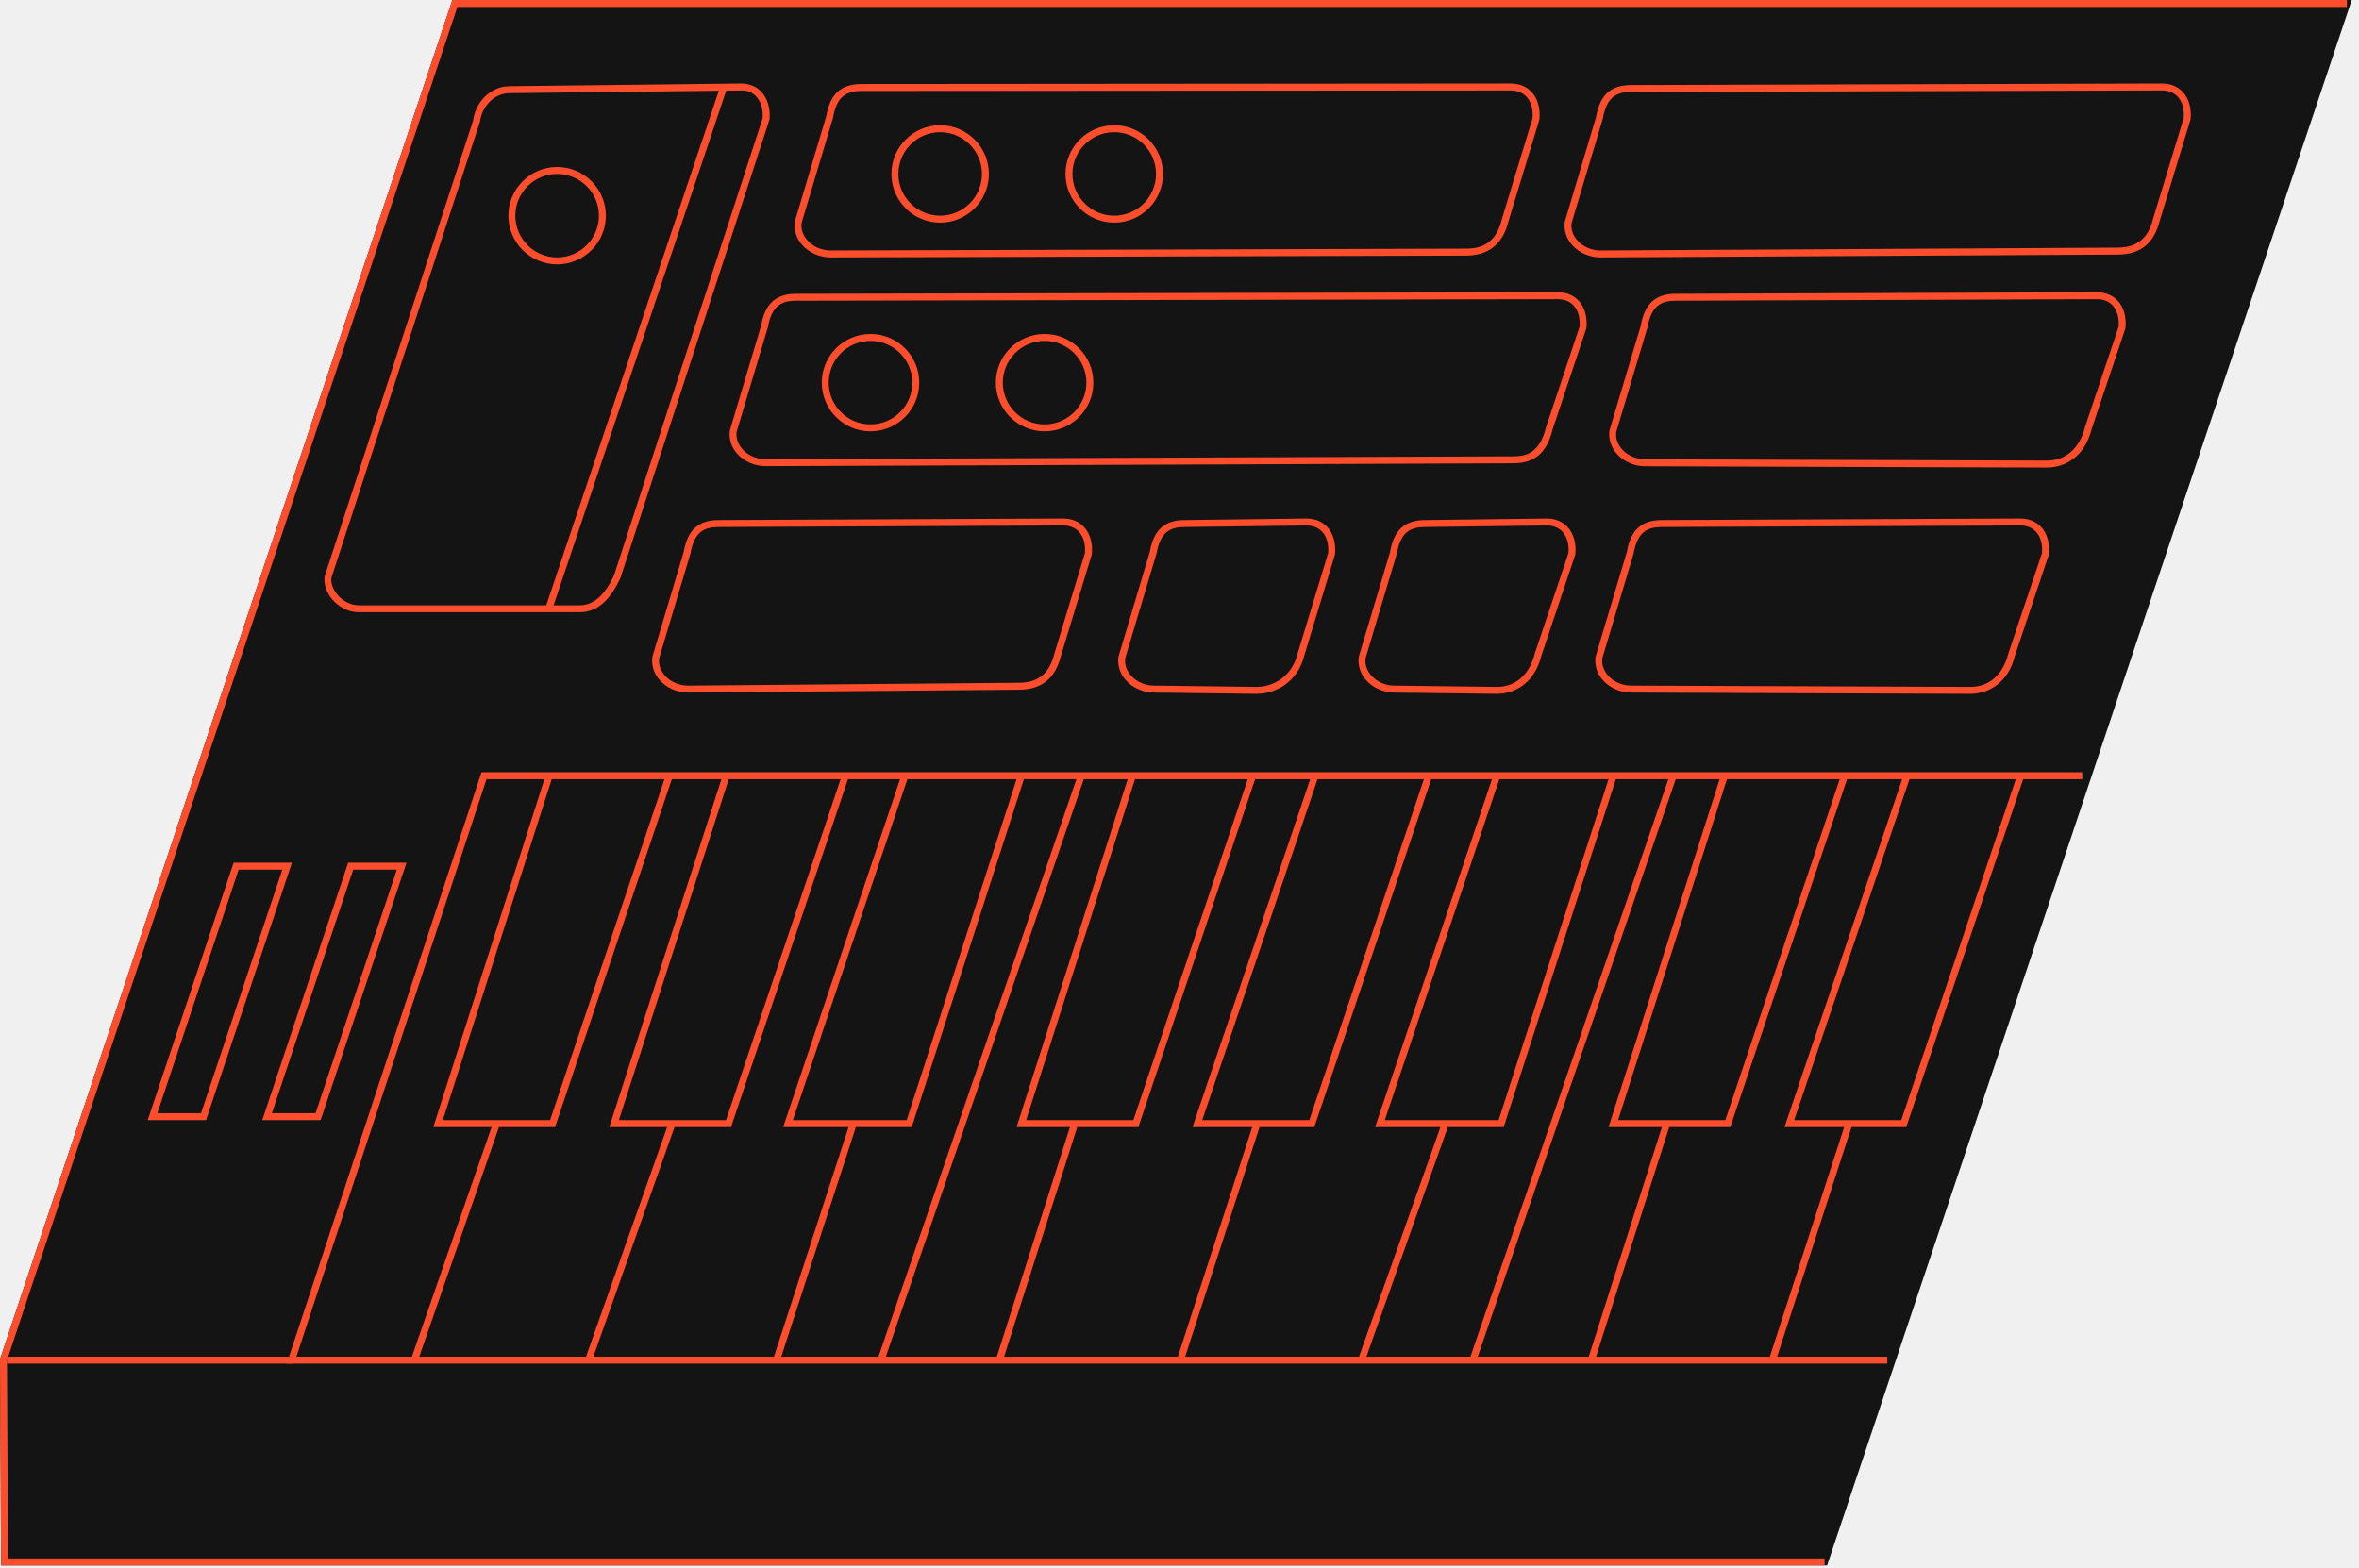
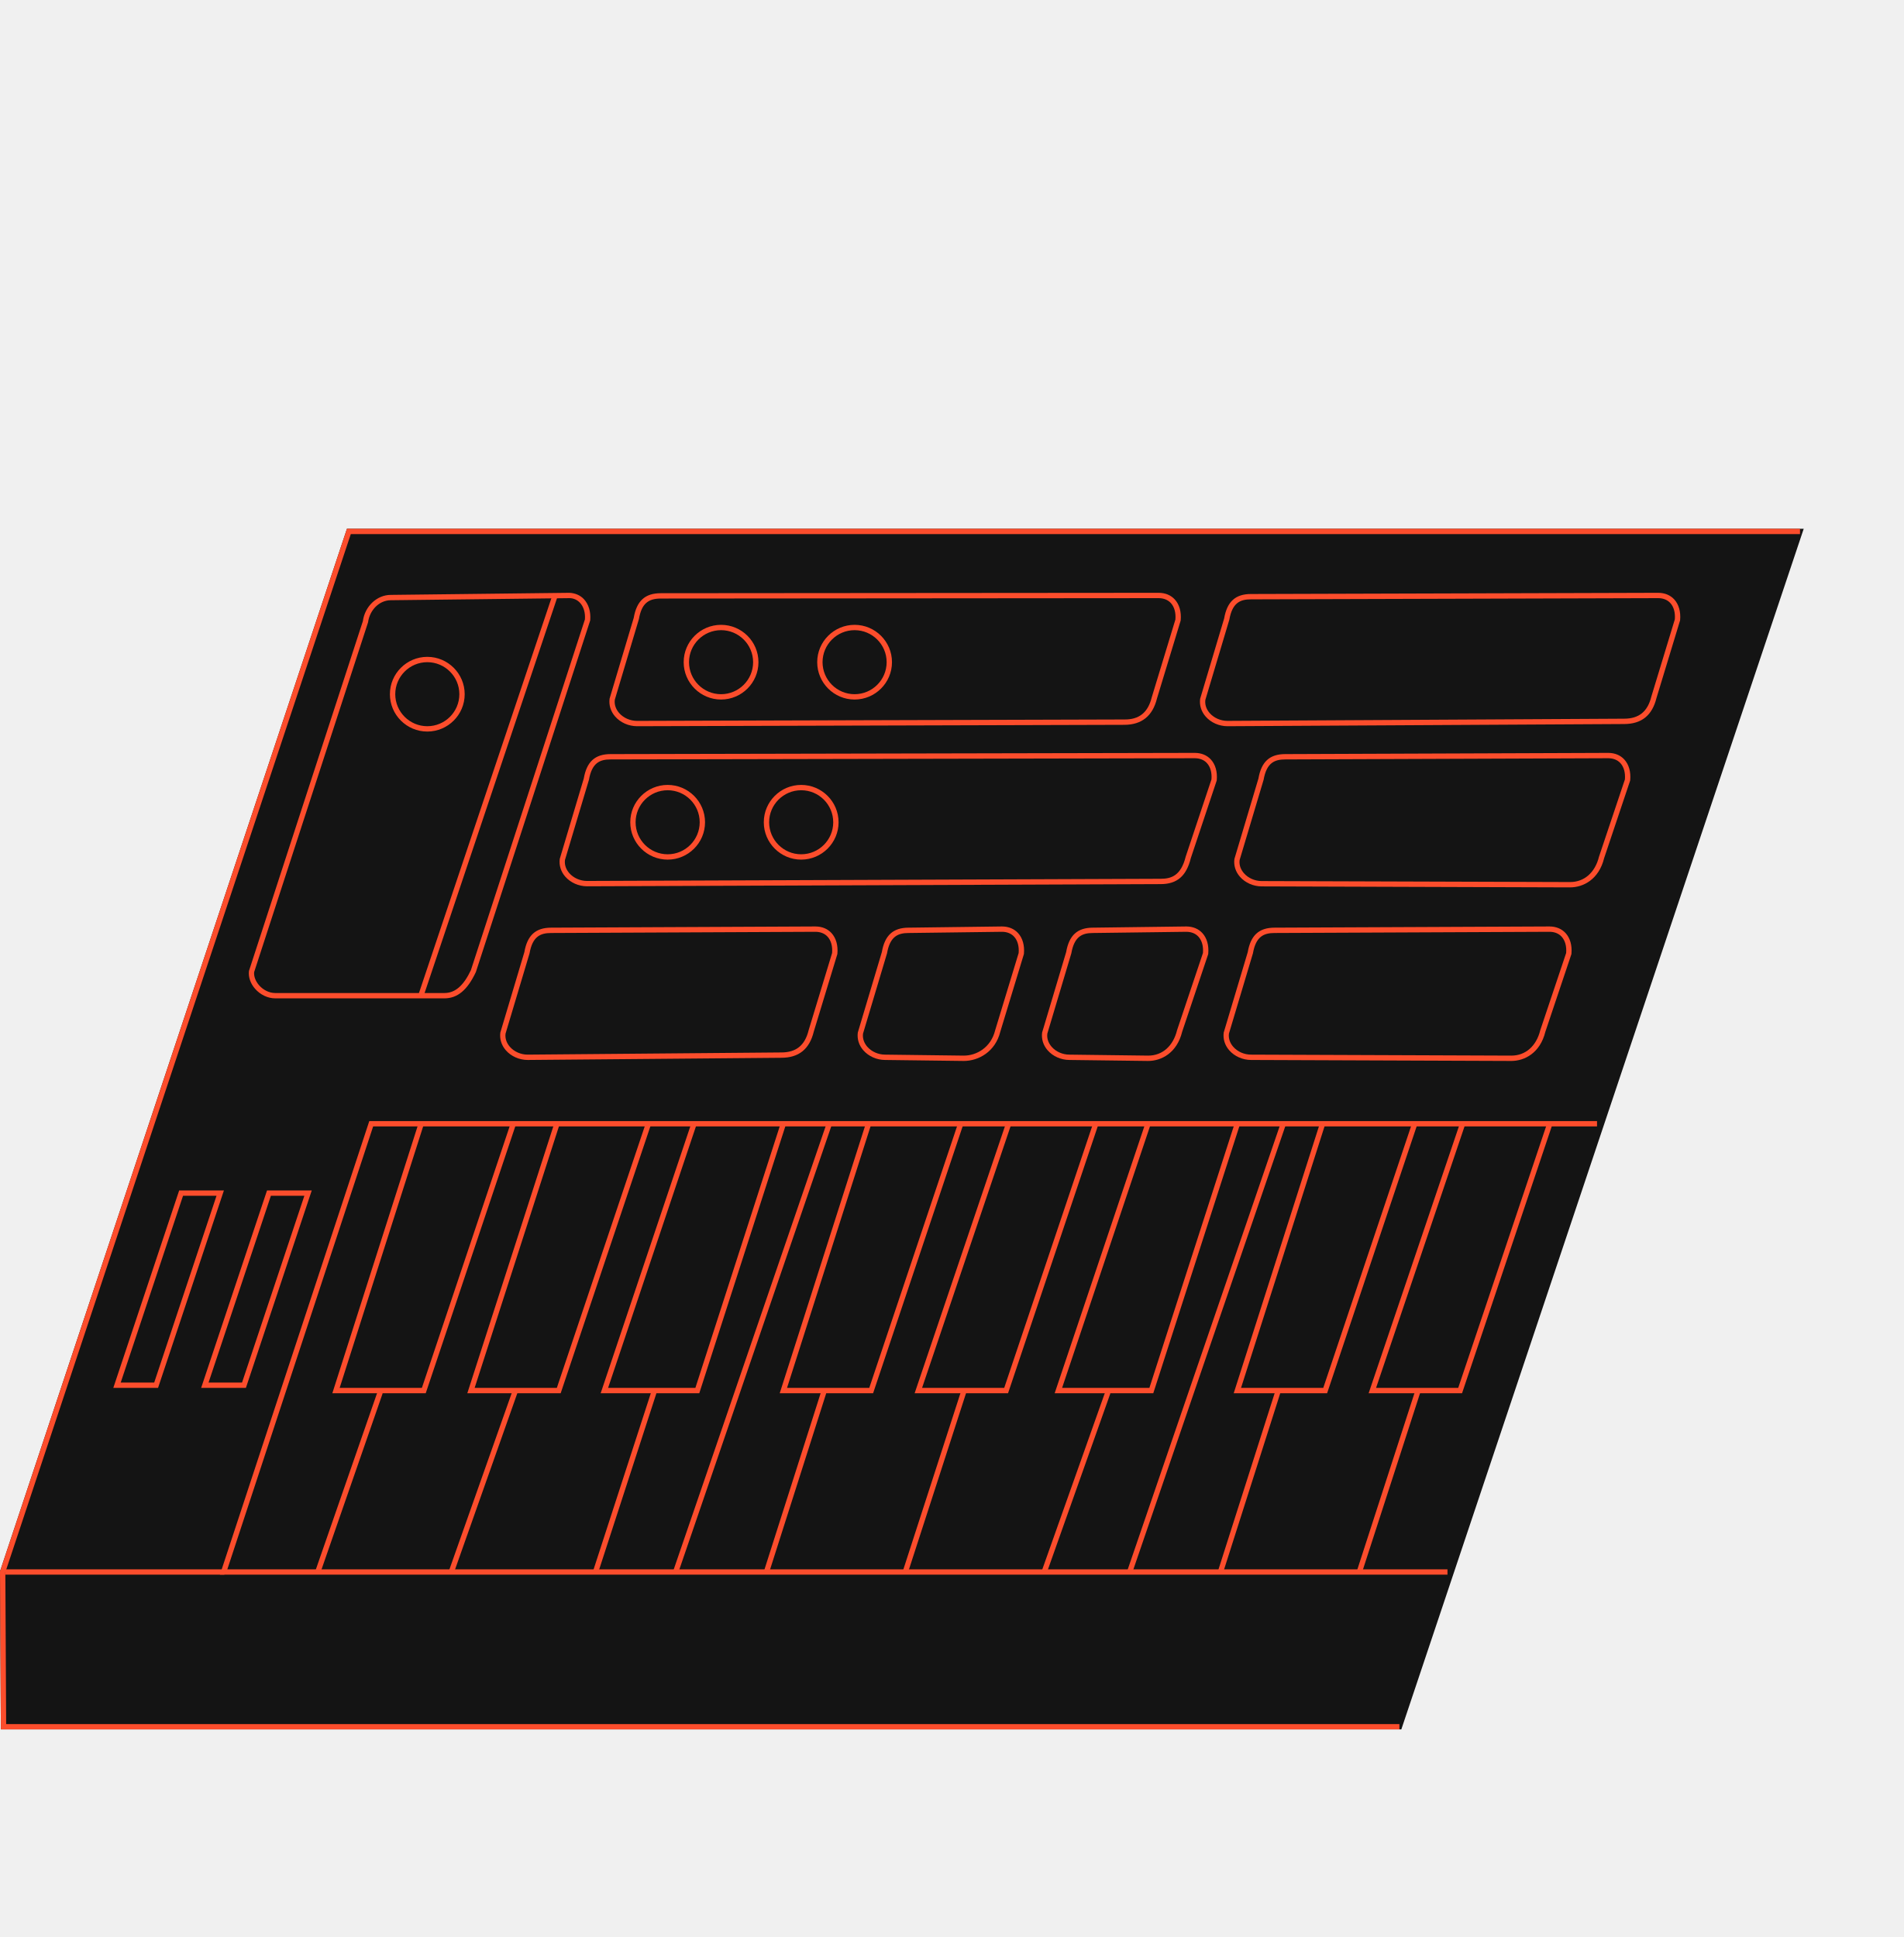
- <svg xmlns="http://www.w3.org/2000/svg" xmlns:xlink="http://www.w3.org/1999/xlink" width="325px" height="216px" viewBox="0 0 325 216" version="1.1">
+ <svg xmlns="http://www.w3.org/2000/svg" xmlns:xlink="http://www.w3.org/1999/xlink" width="342" height="348" viewBox="0 0 342 348">
  <defs>
-     <polygon id="path-1" points="0 215.702 323.997 215.702 323.997 0 0 0" />
+     <path id="a" d="M0 215.702h323.997V0H0z" />
+     <path id="c" d="M0 215.702h323.997V0H0z" />
+     <path id="e" d="M0 215.702h323.997V0H0z" />
+     <path id="g" d="M0 215.702h323.997V0H0z" />
+     <path id="i" d="M0 215.702h323.997V0H0z" />
+     <path id="k" d="M0 215.702h323.997V0H0z" />
+     <path id="m" d="M0 215.702h323.997V0H0z" />
+     <path id="o" d="M0 215.702h323.997V0H0z" />
+     <path id="q" d="M0 215.702h323.997V0H0z" />
  </defs>
-   <g id="Symbols" stroke="none" stroke-width="1" fill="none" fill-rule="evenodd">
-     <g id="pro-one-art">
-       <g id="Page-1">
-         <polygon id="Fill-1" fill="#141414" points="62.667 0.48 0.48 187.386 0.629 215.223 251.373 215.223 323.331 0.48" />
-         <path d="M62.321,0 L0.025,187.235 L-0,187.309 L0.152,215.702 L251.719,215.702 L323.787,0.632 L323.998,0 L62.321,0 Z M0.959,187.462 L63.013,0.959 L322.665,0.959 L251.028,214.744 L1.105,214.744 L0.959,187.462 Z" id="Fill-2" fill="#141414" />
-         <path d="M76.755,23.967 C73.58,23.967 70.999,26.547 70.999,29.719 C70.999,32.891 73.58,35.471 76.755,35.471 C79.93,35.471 82.512,32.891 82.512,29.719 C82.512,26.547 79.93,23.967 76.755,23.967 Z M76.755,36.43 C73.053,36.43 70.039,33.419 70.039,29.719 C70.039,26.019 73.053,23.008 76.755,23.008 C80.458,23.008 83.471,26.019 83.471,29.719 C83.471,33.419 80.458,36.43 76.755,36.43 Z" id="Fill-3" fill="#FC4D2C" />
-         <path d="M129.524,18.215 C126.35,18.215 123.768,20.795 123.768,23.967 C123.768,27.139 126.35,29.719 129.524,29.719 C132.699,29.719 135.281,27.139 135.281,23.967 C135.281,20.795 132.699,18.215 129.524,18.215 M129.524,30.678 C125.822,30.678 122.808,27.666 122.808,23.967 C122.808,20.267 125.822,17.256 129.524,17.256 C133.227,17.256 136.241,20.267 136.241,23.967 C136.241,27.666 133.227,30.678 129.524,30.678" id="Fill-5" fill="#FC4D2C" />
-         <polygon id="Fill-7" fill="#FC4D2C" points="251.373 215.702 0.152 215.702 0 187.309 0.024 187.235 62.321 0 323.331 0 323.331 0.959 63.013 0.959 0.959 187.462 1.105 214.744 251.373 214.744" />
-         <path d="M102.294,12.463 L102.281,12.463 L70.202,12.837 C68.173,12.837 66.418,14.544 66.114,16.808 L45.654,79.644 C45.571,80.376 45.891,81.276 46.552,82.026 C47.315,82.889 48.388,83.405 49.425,83.405 L79.832,83.405 C81.753,83.405 83.264,82.098 84.588,79.292 L105.069,16.277 C105.156,15.066 104.844,14.01 104.189,13.304 C103.685,12.762 103.013,12.463 102.294,12.463 M79.832,84.364 L49.425,84.364 C48.117,84.364 46.775,83.727 45.833,82.66 C44.988,81.704 44.584,80.529 44.722,79.436 L65.183,16.597 C65.532,13.943 67.694,11.878 70.197,11.878 L102.274,11.504 C103.253,11.543 104.201,11.908 104.892,12.652 C105.743,13.569 106.144,14.904 106.021,16.41 L105.999,16.519 L85.479,79.644 C83.956,82.882 82.168,84.364 79.832,84.364" id="Fill-9" fill="#FC4D2C" />
-         <path d="M118.689,12.534 C116.333,12.534 115.235,13.566 114.771,16.211 L110.435,30.722 C110.301,31.776 110.786,32.603 111.218,33.098 C111.99,33.98 113.186,34.509 114.42,34.513 L201.927,34.261 C204.658,34.298 206.222,32.995 206.898,30.247 L211.137,16.3 C211.238,15.083 210.949,14.035 210.324,13.349 C209.798,12.772 209.039,12.466 208.129,12.463 L118.713,12.534 L118.689,12.534 Z M114.421,35.471 L114.418,35.471 C112.912,35.466 111.446,34.815 110.496,33.728 C109.701,32.819 109.347,31.68 109.499,30.522 L113.839,15.991 C114.368,12.955 115.869,11.575 118.688,11.575 L118.715,11.575 L208.131,11.504 C209.318,11.508 210.322,11.922 211.033,12.704 C211.851,13.601 212.225,14.926 212.088,16.435 L212.069,16.531 L207.823,30.501 C207.056,33.624 205.08,35.22 201.958,35.22 L201.926,35.22 L114.421,35.471 Z" id="Fill-11" fill="#FC4D2C" />
-         <path d="M119.93,46.975 C116.755,46.975 114.173,49.555 114.173,52.727 C114.173,55.9 116.755,58.479 119.93,58.479 C123.105,58.479 125.687,55.9 125.687,52.727 C125.687,49.555 123.105,46.975 119.93,46.975 M119.93,59.438 C116.228,59.438 113.214,56.427 113.214,52.727 C113.214,49.028 116.228,46.017 119.93,46.017 C123.633,46.017 126.646,49.028 126.646,52.727 C126.646,56.427 123.633,59.438 119.93,59.438" id="Fill-13" fill="#FC4D2C" />
-         <path d="M153.51,18.215 C150.336,18.215 147.754,20.795 147.754,23.967 C147.754,27.139 150.336,29.719 153.51,29.719 C156.685,29.719 159.267,27.139 159.267,23.967 C159.267,20.795 156.685,18.215 153.51,18.215 M153.51,30.678 C149.808,30.678 146.794,27.666 146.794,23.967 C146.794,20.267 149.808,17.256 153.51,17.256 C157.213,17.256 160.227,20.267 160.227,23.967 C160.227,27.666 157.213,30.678 153.51,30.678" id="Fill-15" fill="#FC4D2C" />
-         <path d="M143.916,46.975 C140.741,46.975 138.159,49.555 138.159,52.727 C138.159,55.9 140.741,58.479 143.916,58.479 C147.091,58.479 149.673,55.9 149.673,52.727 C149.673,49.555 147.091,46.975 143.916,46.975 M143.916,59.438 C140.214,59.438 137.2,56.427 137.2,52.727 C137.2,49.028 140.214,46.017 143.916,46.017 C147.619,46.017 150.632,49.028 150.632,52.727 C150.632,56.427 147.619,59.438 143.916,59.438" id="Fill-17" fill="#FC4D2C" />
-         <path d="M109.681,41.438 C107.73,41.438 106.325,42.064 105.794,45.089 L101.484,59.51 C101.352,60.555 101.833,61.377 102.263,61.869 C103.028,62.744 104.217,63.268 105.442,63.272 L208.462,62.88 L208.494,62.88 C210.323,62.88 212.127,62.387 212.988,58.893 L217.613,45.027 C217.713,43.821 217.426,42.783 216.804,42.102 C216.283,41.53 215.53,41.226 214.625,41.223 L109.709,41.438 L109.681,41.438 Z M105.444,64.231 L105.44,64.231 C103.943,64.226 102.485,63.579 101.541,62.5 C100.748,61.594 100.396,60.462 100.548,59.309 L104.862,44.869 C105.387,41.851 106.879,40.479 109.683,40.479 L109.71,40.479 L214.626,40.264 C215.809,40.268 216.807,40.68 217.515,41.458 C218.328,42.35 218.701,43.667 218.564,45.168 L218.542,45.276 L213.909,59.159 C213.117,62.384 211.442,63.839 208.49,63.839 L208.462,63.839 L105.444,64.231 Z" id="Fill-19" fill="#FC4D2C" />
-         <path d="M21.683,153.388 L27.699,153.388 L38.892,119.835 L32.877,119.835 L21.683,153.388 Z M28.389,154.347 L20.352,154.347 L32.185,118.876 L40.222,118.876 L28.389,154.347 Z" id="Fill-21" fill="#FC4D2C" />
-         <path d="M37.463,153.388 L43.478,153.388 L54.672,119.835 L48.657,119.835 L37.463,153.388 Z M44.169,154.347 L36.132,154.347 L47.965,118.876 L56.001,118.876 L44.169,154.347 Z" id="Fill-23" fill="#FC4D2C" />
-         <polygon id="Fill-25" fill="#FC4D2C" points="121.823 187.577 120.916 187.266 148.473 106.864 149.381 107.175" />
-         <polygon id="Fill-27" fill="#FC4D2C" points="81.525 187.581 80.621 187.262 92.134 154.667 93.039 154.986" />
-         <polygon id="Fill-29" fill="#FC4D2C" points="100.714 155.306 83.943 155.306 99.659 106.536 100.572 106.83 85.26 154.347 100.024 154.347 116.091 106.53 117.001 106.835" />
-         <polygon id="Fill-31" fill="#FC4D2C" points="57.54 187.579 56.634 187.264 67.832 155.005 68.739 155.32" />
-         <polygon id="Fill-33" fill="#FC4D2C" points="76.474 155.306 59.698 155.306 75.268 106.537 76.182 106.829 61.012 154.347 75.784 154.347 91.808 106.585 92.717 106.89" />
-         <polygon id="Fill-35" fill="#FC4D2C" points="107.434 187.569 106.522 187.273 116.999 155.015 117.911 155.311" />
-         <polygon id="Fill-37" fill="#FC4D2C" points="138.137 187.567 137.223 187.276 147.501 155.018 148.415 155.308" />
-         <polygon id="Fill-39" fill="#FC4D2C" points="163.081 187.569 162.169 187.273 172.723 154.678 173.635 154.974" />
-         <polygon id="Fill-41" fill="#FC4D2C" points="125.612 155.306 107.897 155.306 124.28 106.53 125.19 106.835 109.231 154.347 124.912 154.347 140.326 106.536 141.238 106.83" />
-         <polygon id="Fill-43" fill="#FC4D2C" points="181.076 155.306 164.295 155.306 180.791 106.529 181.699 106.836 165.631 154.347 180.386 154.347 196.4 106.689 197.308 106.994" />
-         <polygon id="Fill-45" fill="#FC4D2C" points="156.836 155.306 140.06 155.306 155.63 106.537 156.544 106.829 141.373 154.347 156.146 154.347 172.188 106.53 173.096 106.835" />
-         <polygon id="Fill-47" fill="#FC4D2C" points="203.375 187.577 202.469 187.266 230.026 106.864 230.933 107.175" />
-         <polygon id="Fill-49" fill="#FC4D2C" points="188.023 187.582 187.118 187.261 198.555 155.003 199.46 155.323" />
-         <polygon id="Fill-51" fill="#FC4D2C" points="219.689 187.567 218.775 187.276 229.054 155.018 229.968 155.308" />
-         <polygon id="Fill-53" fill="#FC4D2C" points="244.634 187.569 243.722 187.273 254.275 154.678 255.188 154.974" />
-         <polygon id="Fill-55" fill="#FC4D2C" points="207.164 155.306 189.449 155.306 205.833 106.53 206.742 106.835 190.784 154.347 206.465 154.347 221.878 106.536 222.791 106.83" />
-         <polygon id="Fill-57" fill="#FC4D2C" points="262.628 155.306 245.848 155.306 262.343 106.529 263.252 106.836 247.183 154.347 261.938 154.347 277.952 106.689 278.861 106.994" />
-         <polygon id="Fill-59" fill="#FC4D2C" points="238.388 155.306 221.612 155.306 237.182 106.537 238.096 106.829 222.926 154.347 237.698 154.347 253.74 106.53 254.649 106.835" />
-         <mask id="mask-2" fill="white">
-           <use xlink:href="#path-1" />
-         </mask>
-         <g id="Clip-62" />
-         <polygon id="Fill-61" fill="#FC4D2C" mask="url(#mask-2)" points="0.959 187.901 40.297 187.901 40.297 186.942 0.959 186.942" />
-         <polygon id="Fill-63" fill="#FC4D2C" mask="url(#mask-2)" points="260.008 187.901 39.511 187.901 66.334 106.413 286.873 106.413 286.873 107.372 67.028 107.372 40.836 186.942 260.008 186.942" />
-         <polygon id="Fill-64" fill="#FC4D2C" mask="url(#mask-2)" points="76.143 83.784 75.235 83.479 99.245 11.875 100.153 12.18" />
-         <path d="M224.712,12.677 C222.762,12.677 221.356,13.304 220.826,16.329 L216.516,30.749 C216.383,31.795 216.864,32.617 217.295,33.109 C218.06,33.984 219.249,34.508 220.474,34.512 L291.694,34.12 L291.721,34.12 C294.405,34.12 295.965,32.853 296.634,30.133 L300.847,16.272 C300.947,15.063 300.66,14.024 300.039,13.342 C299.517,12.77 298.764,12.465 297.859,12.462 L224.741,12.677 L224.712,12.677 Z M220.475,35.471 L220.472,35.471 C218.975,35.466 217.517,34.819 216.573,33.739 C215.78,32.833 215.428,31.701 215.579,30.549 L219.894,16.108 C220.419,13.09 221.911,11.718 224.714,11.718 L224.741,11.718 L297.86,11.504 C299.043,11.508 300.041,11.92 300.748,12.696 C301.562,13.589 301.934,14.907 301.798,16.407 L301.779,16.503 L297.559,30.387 C296.785,33.535 294.874,35.079 291.725,35.079 L291.695,35.079 L220.475,35.471 Z" id="Fill-65" fill="#FC4D2C" mask="url(#mask-2)" />
-         <path d="M230.874,41.438 C228.919,41.438 227.513,42.064 226.982,45.092 L222.67,59.523 C222.537,60.57 223.018,61.391 223.449,61.883 C224.215,62.76 225.405,63.286 226.632,63.29 L282.02,63.467 L282.036,63.467 C284.585,63.467 286.525,61.762 287.228,58.907 L291.881,45.029 C291.98,43.822 291.694,42.784 291.072,42.102 C290.55,41.53 289.796,41.226 288.891,41.223 L230.902,41.438 L230.874,41.438 Z M282.034,64.426 L282.016,64.426 L226.628,64.248 C225.131,64.243 223.671,63.595 222.726,62.514 C221.935,61.609 221.582,60.475 221.734,59.323 L226.051,44.871 C226.576,41.852 228.068,40.479 230.875,40.479 L230.902,40.479 L288.891,40.264 C290.075,40.268 291.074,40.68 291.781,41.458 C292.596,42.35 292.969,43.669 292.832,45.171 L292.809,45.28 L288.149,59.173 C287.2,63.036 284.369,64.426 282.034,64.426 L282.034,64.426 Z" id="Fill-66" fill="#FC4D2C" mask="url(#mask-2)" />
-         <path d="M228.955,72.622 C227.001,72.622 225.594,73.249 225.063,76.276 L220.751,90.707 C220.618,91.755 221.099,92.576 221.53,93.068 C222.296,93.945 223.486,94.47 224.713,94.474 L271.466,94.651 L271.483,94.651 C274.031,94.651 275.971,92.948 276.675,90.092 L281.327,76.214 C281.426,75.007 281.14,73.97 280.518,73.287 C279.997,72.715 279.243,72.41 278.337,72.407 L228.983,72.622 L228.955,72.622 Z M271.48,95.61 L271.462,95.61 L224.709,95.433 C223.212,95.428 221.752,94.78 220.807,93.698 C220.016,92.793 219.663,91.659 219.815,90.507 L224.132,76.056 C224.658,73.036 226.15,71.663 228.956,71.663 L228.983,71.663 L278.337,71.448 C279.522,71.452 280.52,71.865 281.228,72.642 C282.042,73.535 282.415,74.855 282.278,76.356 L282.255,76.465 L277.595,90.358 C276.646,94.221 273.816,95.61 271.48,95.61 L271.48,95.61 Z" id="Fill-67" fill="#FC4D2C" mask="url(#mask-2)" />
-         <path d="M99.014,72.622 C97.061,72.622 95.654,73.249 95.123,76.276 L90.81,90.707 C90.679,91.755 91.16,92.577 91.59,93.068 C92.357,93.944 93.545,94.469 94.77,94.474 L140.308,94.082 L140.334,94.082 C143.021,94.082 144.583,92.813 145.253,90.092 L149.469,76.221 C149.568,75.011 149.282,73.971 148.66,73.287 C148.138,72.716 147.384,72.41 146.479,72.407 L99.042,72.622 L99.014,72.622 Z M94.772,95.433 L94.769,95.433 C93.272,95.428 91.813,94.78 90.868,93.699 C90.075,92.794 89.722,91.66 89.875,90.507 L94.191,76.056 C94.717,73.036 96.21,71.663 99.015,71.663 L99.042,71.663 L146.479,71.448 C147.664,71.452 148.662,71.865 149.369,72.642 C150.183,73.536 150.557,74.855 150.419,76.356 L150.401,76.452 L146.178,90.345 C145.403,93.496 143.49,95.04 140.339,95.04 L140.31,95.04 L94.772,95.433 Z" id="Fill-68" fill="#FC4D2C" mask="url(#mask-2)" />
-         <path d="M163.231,72.622 C161.273,72.622 159.867,73.249 159.335,76.276 L155.022,90.707 C154.891,91.755 155.373,92.577 155.802,93.068 C156.569,93.945 157.759,94.47 158.985,94.474 L158.989,94.474 L173.121,94.651 L173.138,94.651 C175.379,94.651 177.987,93.243 178.762,90.092 L182.978,76.221 C183.078,75.012 182.792,73.972 182.17,73.288 C181.648,72.716 180.894,72.41 179.988,72.407 L163.259,72.622 L163.231,72.622 Z M173.133,95.61 L173.114,95.61 L158.978,95.433 C157.482,95.427 156.024,94.779 155.08,93.699 C154.287,92.794 153.935,91.66 154.087,90.507 L158.403,76.056 C158.93,73.036 160.422,71.663 163.228,71.663 L163.254,71.663 L179.983,71.448 C181.173,71.452 182.172,71.866 182.88,72.643 C183.693,73.536 184.066,74.855 183.928,76.357 L183.91,76.452 L179.687,90.345 C178.794,93.975 175.754,95.61 173.133,95.61 L173.133,95.61 Z" id="Fill-69" fill="#FC4D2C" mask="url(#mask-2)" />
-         <path d="M196.338,72.622 C194.379,72.622 192.973,73.249 192.442,76.276 L188.13,90.707 C187.997,91.755 188.479,92.576 188.909,93.068 C189.675,93.945 190.865,94.47 192.092,94.474 L192.096,94.474 L206.228,94.651 L206.245,94.651 C208.79,94.651 210.729,92.948 211.433,90.092 L216.085,76.214 C216.185,75.007 215.898,73.97 215.276,73.287 C214.755,72.715 214.001,72.41 213.095,72.407 L196.366,72.622 L196.338,72.622 Z M206.238,95.61 L206.22,95.61 L192.085,95.433 C190.589,95.427 189.13,94.779 188.186,93.698 C187.395,92.793 187.043,91.659 187.194,90.507 L191.511,76.056 C192.037,73.036 193.528,71.663 196.335,71.663 L196.362,71.663 L213.091,71.448 C214.28,71.452 215.278,71.865 215.986,72.642 C216.8,73.535 217.173,74.855 217.036,76.356 L217.013,76.465 L212.353,90.358 C211.404,94.221 208.574,95.61 206.238,95.61 L206.238,95.61 Z" id="Fill-70" fill="#FC4D2C" mask="url(#mask-2)" />
-       </g>
+   <g fill="none" fill-rule="evenodd">
+     <path fill="#141414" fill-rule="nonzero" d="M62.667 95.48L.48 282.386l.149 27.837h250.744L323.331 95.48z" />
+     <path d="M62.321 95L.025 282.235l-.025.074.152 28.393H251.72l72.068-215.07.211-.632H62.321zM.96 282.462L63.013 95.959h259.652l-71.637 213.785H1.105l-.146-27.282z" fill="#141414" fill-rule="nonzero" />
+     <path d="M76.755 118.967A5.76 5.76 0 0 0 71 124.719a5.76 5.76 0 0 0 5.756 5.752 5.76 5.76 0 0 0 5.757-5.752 5.76 5.76 0 0 0-5.757-5.752zm0 12.463c-3.702 0-6.716-3.011-6.716-6.711s3.014-6.71 6.716-6.71c3.703 0 6.716 3.01 6.716 6.71s-3.013 6.71-6.716 6.71zm52.769-18.215a5.76 5.76 0 0 0-5.756 5.752 5.76 5.76 0 0 0 5.756 5.752 5.76 5.76 0 0 0 5.757-5.752 5.76 5.76 0 0 0-5.757-5.752m0 12.463c-3.702 0-6.716-3.012-6.716-6.711 0-3.7 3.014-6.71 6.716-6.71 3.703 0 6.717 3.01 6.717 6.71s-3.014 6.71-6.717 6.71" fill="#FC4D2C" fill-rule="nonzero" />
+     <path fill="#FC4D2C" fill-rule="nonzero" d="M251.373 310.702H.152L0 282.31l.024-.074L62.321 95h261.01v.959H63.013L.96 282.462l.146 27.282h250.268z" />
+     <path d="M102.294 107.463h-.013l-32.079.374c-2.029 0-3.784 1.707-4.088 3.971l-20.46 62.836c-.083.732.237 1.632.898 2.382.763.863 1.836 1.379 2.873 1.379h30.407c1.921 0 3.432-1.307 4.756-4.113l20.481-63.015c.087-1.211-.225-2.267-.88-2.973a2.568 2.568 0 0 0-1.895-.841m-22.462 71.9H49.425c-1.308 0-2.65-.636-3.592-1.703-.845-.956-1.249-2.131-1.111-3.224l20.46-62.84c.35-2.653 2.512-4.718 5.015-4.718l32.077-.374c.98.04 1.927.404 2.618 1.148.851.917 1.252 2.252 1.13 3.758l-.023.109-20.52 63.125c-1.523 3.238-3.311 4.72-5.647 4.72m38.857-71.83c-2.356 0-3.454 1.032-3.918 3.677l-4.336 14.511c-.134 1.054.35 1.88.783 2.376.772.882 1.968 1.41 3.202 1.415l87.507-.252c2.731.037 4.295-1.266 4.97-4.014l4.24-13.947c.101-1.217-.188-2.265-.813-2.951-.526-.577-1.285-.883-2.195-.886l-89.416.07h-.024zm-4.268 22.937h-.003c-1.506-.005-2.972-.656-3.922-1.743-.795-.91-1.15-2.048-.997-3.206l4.34-14.531c.53-3.036 2.03-4.416 4.849-4.416h.027l89.416-.07c1.187.003 2.19.417 2.902 1.199.818.897 1.192 2.222 1.055 3.73l-.019.097-4.246 13.97c-.767 3.123-2.743 4.72-5.865 4.72h-.032l-87.505.25zm5.509 11.504a5.76 5.76 0 0 0-5.757 5.752 5.76 5.76 0 0 0 5.757 5.752 5.76 5.76 0 0 0 5.757-5.752 5.76 5.76 0 0 0-5.757-5.752m0 12.463c-3.702 0-6.716-3.011-6.716-6.71 0-3.7 3.014-6.711 6.716-6.711 3.703 0 6.716 3.01 6.716 6.71s-3.013 6.711-6.716 6.711" fill="#FC4D2C" fill-rule="nonzero" />
+     <path d="M153.51 113.215a5.76 5.76 0 0 0-5.756 5.752 5.76 5.76 0 0 0 5.756 5.752 5.76 5.76 0 0 0 5.757-5.752 5.76 5.76 0 0 0-5.757-5.752m0 12.463c-3.702 0-6.716-3.012-6.716-6.711 0-3.7 3.014-6.71 6.716-6.71 3.703 0 6.717 3.01 6.717 6.71s-3.014 6.71-6.717 6.71m-9.594 16.298a5.76 5.76 0 0 0-5.757 5.752 5.76 5.76 0 0 0 5.757 5.752 5.76 5.76 0 0 0 5.757-5.752 5.76 5.76 0 0 0-5.757-5.752m0 12.463c-3.702 0-6.716-3.011-6.716-6.71 0-3.7 3.014-6.711 6.716-6.711 3.703 0 6.716 3.01 6.716 6.71s-3.013 6.711-6.716 6.711" fill="#FC4D2C" fill-rule="nonzero" />
+     <path d="M109.68 136.438c-1.95 0-3.355.626-3.886 3.651l-4.31 14.42c-.132 1.046.349 1.868.78 2.36.764.875 1.953 1.399 3.178 1.403l103.02-.392h.032c1.83 0 3.633-.493 4.494-3.987l4.625-13.866c.1-1.206-.187-2.244-.809-2.925-.52-.572-1.274-.876-2.179-.88l-104.916.216h-.028zm-4.236 22.793h-.004c-1.497-.005-2.955-.652-3.9-1.731-.792-.906-1.144-2.038-.992-3.19l4.314-14.441c.525-3.018 2.017-4.39 4.82-4.39h.028l104.916-.215c1.183.004 2.181.416 2.89 1.194.812.892 1.185 2.21 1.048 3.71l-.022.108-4.633 13.883c-.792 3.225-2.467 4.68-5.42 4.68h-.027l-103.018.392zm-83.761 89.157h6.016l11.193-33.553h-6.015l-11.194 33.553zm6.706.96h-8.037l11.833-35.472h8.037L28.39 249.347zm9.074-.96h6.015l11.194-33.553h-6.015l-11.194 33.553zm6.706.96h-8.037l11.833-35.472h8.036L44.17 249.347zm77.654 33.229l-.907-.31 27.557-80.403.908.31zm-40.298.003l-.904-.318 11.513-32.595.905.319z" fill="#FC4D2C" fill-rule="nonzero" />
+     <path fill="#FC4D2C" fill-rule="nonzero" d="M100.714 250.306h-16.77l15.715-48.77.913.294-15.312 47.517h14.764l16.067-47.817.91.305zM57.54 282.579l-.906-.315 11.198-32.26.907.316z" />
+     <path fill="#FC4D2C" fill-rule="nonzero" d="M76.474 250.306H59.698l15.57-48.77.914.293-15.17 47.518h14.772l16.024-47.762.91.305zm30.96 32.264l-.912-.297 10.477-32.258.912.296zm30.703-.003l-.914-.29 10.278-32.26.914.291zm24.944.003l-.912-.297 10.554-32.595.912.296z" />
+     <path fill="#FC4D2C" fill-rule="nonzero" d="M125.612 250.306h-17.715l16.383-48.776.91.305-15.959 47.512h15.681l15.414-47.811.912.294zm55.464 0h-16.78l16.495-48.777.908.307-16.068 47.511h14.755L196.4 201.69l.908.305zm-24.24 0H140.06l15.57-48.77.914.293-15.17 47.518h14.772l16.042-47.817.908.305zm46.539 32.271l-.906-.31 27.557-80.403.907.31zm-15.352.005l-.905-.32 11.437-32.26.905.321zm31.667-.015l-.915-.29 10.279-32.26.914.291zm24.944.003l-.912-.297 10.553-32.595.913.296z" />
+     <path fill="#FC4D2C" fill-rule="nonzero" d="M207.164 250.306H189.45l16.384-48.776.91.305-15.96 47.512h15.682l15.413-47.811.913.294zm55.464 0h-16.78l16.495-48.777.909.307-16.069 47.511h14.755l16.014-47.658.909.305zm-24.24 0h-16.776l15.57-48.77.914.293-15.17 47.518h14.772l16.042-47.817.909.305z" />
+     <g transform="translate(0 95)">
+       <mask id="b" fill="#fff">
+         <use xlink:href="#a" />
+       </mask>
+       <path fill="#FC4D2C" fill-rule="nonzero" mask="url(#b)" d="M.96 187.9h39.337v-.958H.959z" />
+     </g>
+     <g transform="translate(0 95)">
+       <mask id="d" fill="#fff">
+         <use xlink:href="#c" />
+       </mask>
+       <path fill="#FC4D2C" fill-rule="nonzero" mask="url(#d)" d="M260.008 187.9H39.511l26.823-81.487h220.539v.959H67.028l-26.192 79.57h219.172z" />
+     </g>
+     <g transform="translate(0 95)">
+       <mask id="f" fill="#fff">
+         <use xlink:href="#e" />
+       </mask>
+       <path fill="#FC4D2C" fill-rule="nonzero" mask="url(#f)" d="M76.143 83.784l-.908-.305 24.01-71.604.908.305z" />
+     </g>
+     <g transform="translate(0 95)">
+       <mask id="h" fill="#fff">
+         <use xlink:href="#g" />
+       </mask>
+       <path d="M224.712 12.677c-1.95 0-3.356.627-3.886 3.652l-4.31 14.42c-.133 1.046.348 1.868.779 2.36.765.875 1.954 1.4 3.179 1.403l71.22-.392h.027c2.684 0 4.244-1.267 4.913-3.987l4.213-13.86c.1-1.21-.187-2.249-.808-2.931-.522-.572-1.275-.877-2.18-.88l-73.118.215h-.029zm-4.237 22.794h-.003c-1.497-.005-2.955-.652-3.9-1.732-.792-.906-1.144-2.038-.993-3.19l4.315-14.44c.525-3.019 2.017-4.39 4.82-4.39h.027l73.12-.215c1.182.004 2.18.416 2.887 1.192.814.893 1.186 2.211 1.05 3.711l-.02.096-4.22 13.884c-.773 3.148-2.684 4.692-5.833 4.692h-.03l-71.22.392z" fill="#FC4D2C" fill-rule="nonzero" mask="url(#h)" />
+     </g>
+     <g transform="translate(0 95)">
+       <mask id="j" fill="#fff">
+         <use xlink:href="#i" />
+       </mask>
+       <path d="M230.874 41.438c-1.955 0-3.361.626-3.892 3.654l-4.312 14.431c-.133 1.047.348 1.868.779 2.36.766.877 1.956 1.403 3.183 1.407l55.388.177h.016c2.55 0 4.49-1.705 5.192-4.56l4.653-13.878c.099-1.207-.187-2.245-.809-2.927-.522-.572-1.276-.876-2.18-.88l-57.99.216h-.028zm51.16 22.988h-.018l-55.388-.178c-1.497-.005-2.957-.653-3.902-1.734-.791-.905-1.144-2.04-.992-3.191l4.317-14.452c.525-3.02 2.017-4.392 4.824-4.392h.027l57.99-.215c1.183.004 2.182.416 2.889 1.194.815.892 1.188 2.211 1.05 3.713l-.022.109-4.66 13.893c-.95 3.863-3.78 5.253-6.115 5.253z" fill="#FC4D2C" fill-rule="nonzero" mask="url(#j)" />
+     </g>
+     <g transform="translate(0 95)">
+       <mask id="l" fill="#fff">
+         <use xlink:href="#k" />
+       </mask>
+       <path d="M228.955 72.622c-1.954 0-3.361.627-3.892 3.654l-4.312 14.431c-.133 1.048.348 1.869.779 2.361.766.877 1.956 1.402 3.183 1.406l46.753.177h.017c2.548 0 4.488-1.703 5.192-4.56l4.652-13.877c.099-1.207-.187-2.244-.809-2.927-.52-.572-1.275-.877-2.18-.88l-49.355.215h-.028zM271.48 95.61h-.018l-46.753-.177c-1.497-.005-2.957-.653-3.902-1.735-.791-.905-1.144-2.039-.992-3.191l4.317-14.451c.526-3.02 2.018-4.393 4.824-4.393h.027l49.354-.215c1.185.004 2.183.417 2.891 1.194.814.893 1.187 2.213 1.05 3.714l-.023.11-4.66 13.892c-.95 3.863-3.779 5.252-6.115 5.252z" fill="#FC4D2C" fill-rule="nonzero" mask="url(#l)" />
+     </g>
+     <g transform="translate(0 95)">
+       <mask id="n" fill="#fff">
+         <use xlink:href="#m" />
+       </mask>
+       <path d="M99.014 72.622c-1.953 0-3.36.627-3.891 3.654L90.81 90.707c-.131 1.048.35 1.87.78 2.361.767.876 1.955 1.401 3.18 1.406l45.538-.392h.026c2.687 0 4.25-1.269 4.919-3.99l4.216-13.871c.1-1.21-.187-2.25-.81-2.934-.521-.571-1.275-.877-2.18-.88l-47.437.215h-.028zm-4.242 22.81h-.003c-1.497-.004-2.956-.652-3.901-1.733-.793-.905-1.146-2.039-.993-3.192l4.316-14.451c.526-3.02 2.019-4.393 4.824-4.393h.027l47.437-.215c1.185.004 2.183.417 2.89 1.194.814.894 1.188 2.213 1.05 3.714l-.018.096-4.223 13.893c-.775 3.151-2.688 4.695-5.839 4.695h-.03l-45.537.393z" fill="#FC4D2C" fill-rule="nonzero" mask="url(#n)" />
+     </g>
+     <g transform="translate(0 95)">
+       <mask id="p" fill="#fff">
+         <use xlink:href="#o" />
+       </mask>
+       <path d="M163.231 72.622c-1.958 0-3.364.627-3.896 3.654l-4.313 14.431c-.131 1.048.35 1.87.78 2.361.767.877 1.957 1.402 3.183 1.406h.004l14.132.177h.017c2.24 0 4.849-1.408 5.624-4.56l4.216-13.87c.1-1.21-.186-2.25-.808-2.933-.522-.572-1.276-.878-2.182-.881l-16.729.215h-.028zm9.902 22.988h-.02l-14.135-.177c-1.496-.006-2.954-.654-3.898-1.734-.793-.905-1.145-2.039-.993-3.192l4.316-14.451c.527-3.02 2.02-4.393 4.825-4.393h.026l16.73-.215c1.189.004 2.188.418 2.896 1.195.813.893 1.186 2.212 1.048 3.714l-.018.095-4.223 13.893c-.893 3.63-3.933 5.265-6.554 5.265z" fill="#FC4D2C" fill-rule="nonzero" mask="url(#p)" />
+     </g>
+     <g transform="translate(0 95)">
+       <mask id="r" fill="#fff">
+         <use xlink:href="#q" />
+       </mask>
+       <path d="M196.338 72.622c-1.959 0-3.365.627-3.896 3.654l-4.312 14.431c-.133 1.048.349 1.869.779 2.361.766.877 1.956 1.402 3.183 1.406h.004l14.132.177h.017c2.545 0 4.484-1.703 5.188-4.56l4.652-13.877c.1-1.207-.187-2.244-.809-2.927-.52-.572-1.275-.877-2.18-.88l-16.73.215h-.028zm9.9 22.988h-.018l-14.135-.177c-1.496-.006-2.955-.654-3.899-1.735-.791-.905-1.143-2.039-.992-3.191l4.317-14.451c.526-3.02 2.017-4.393 4.824-4.393h.027l16.729-.215c1.19.004 2.187.417 2.895 1.194.814.893 1.187 2.213 1.05 3.714l-.023.11-4.66 13.892c-.95 3.863-3.779 5.252-6.115 5.252z" fill="#FC4D2C" fill-rule="nonzero" mask="url(#r)" />
    </g>
  </g>
</svg>
